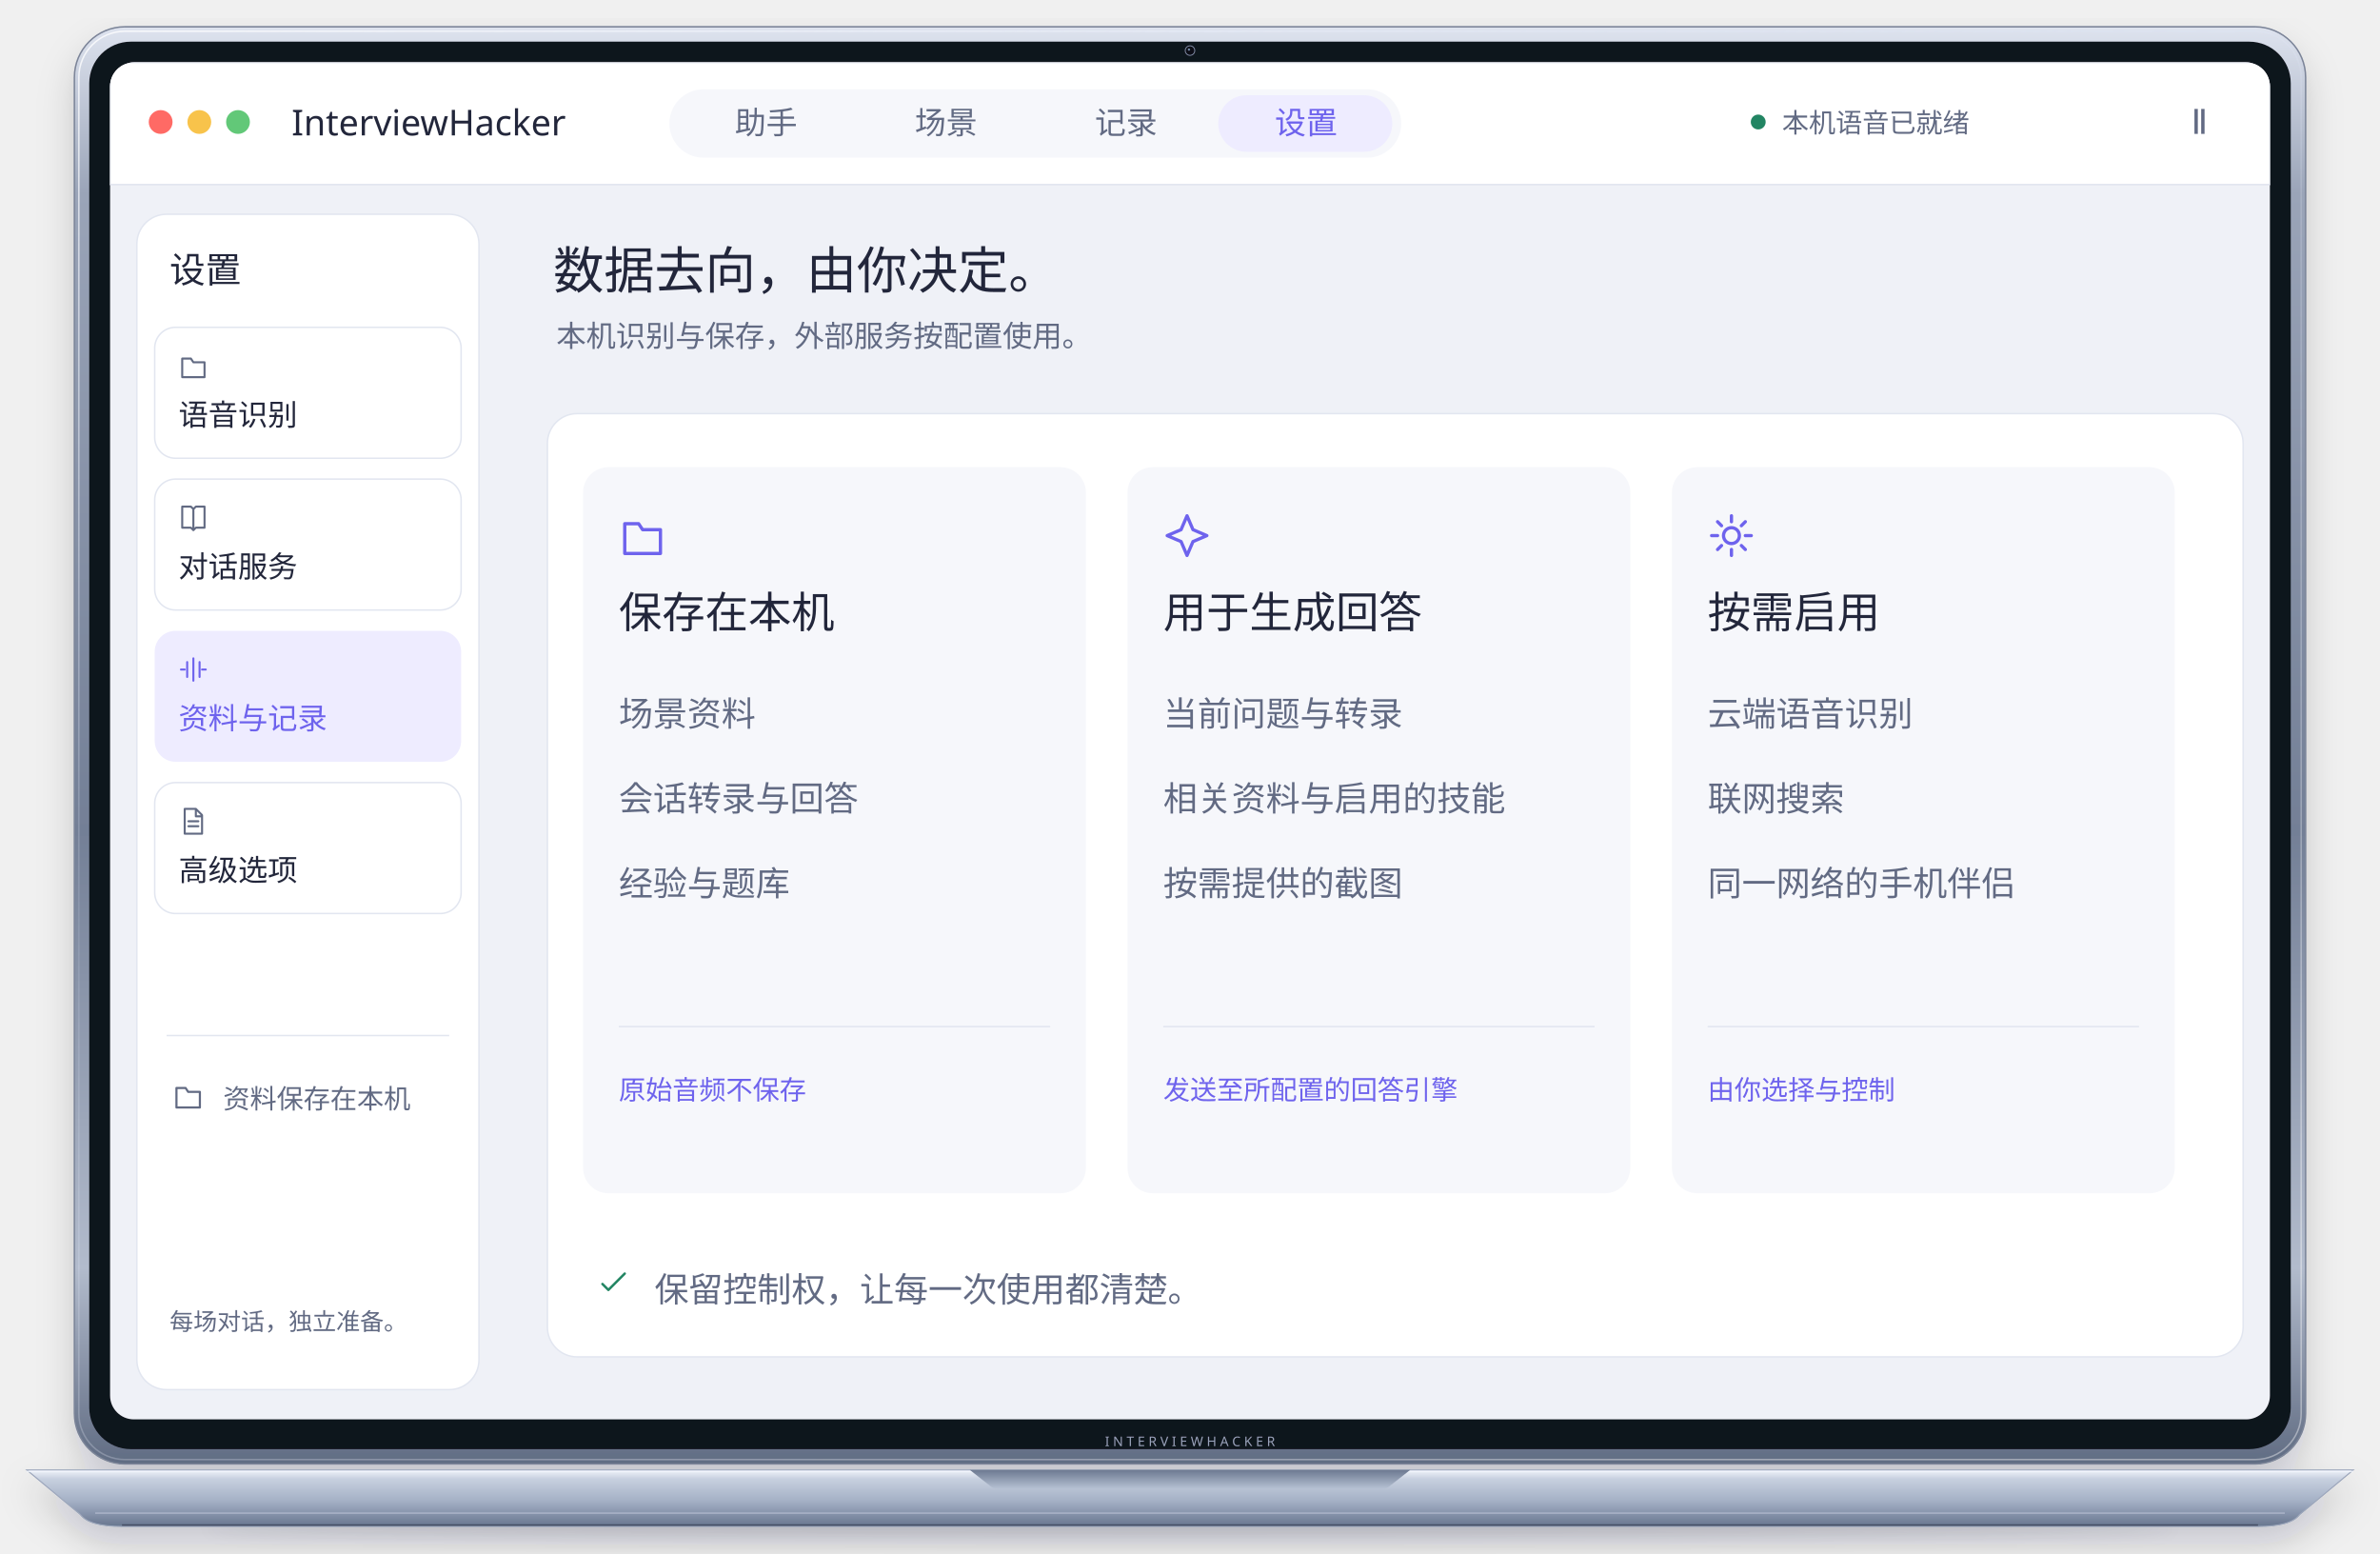
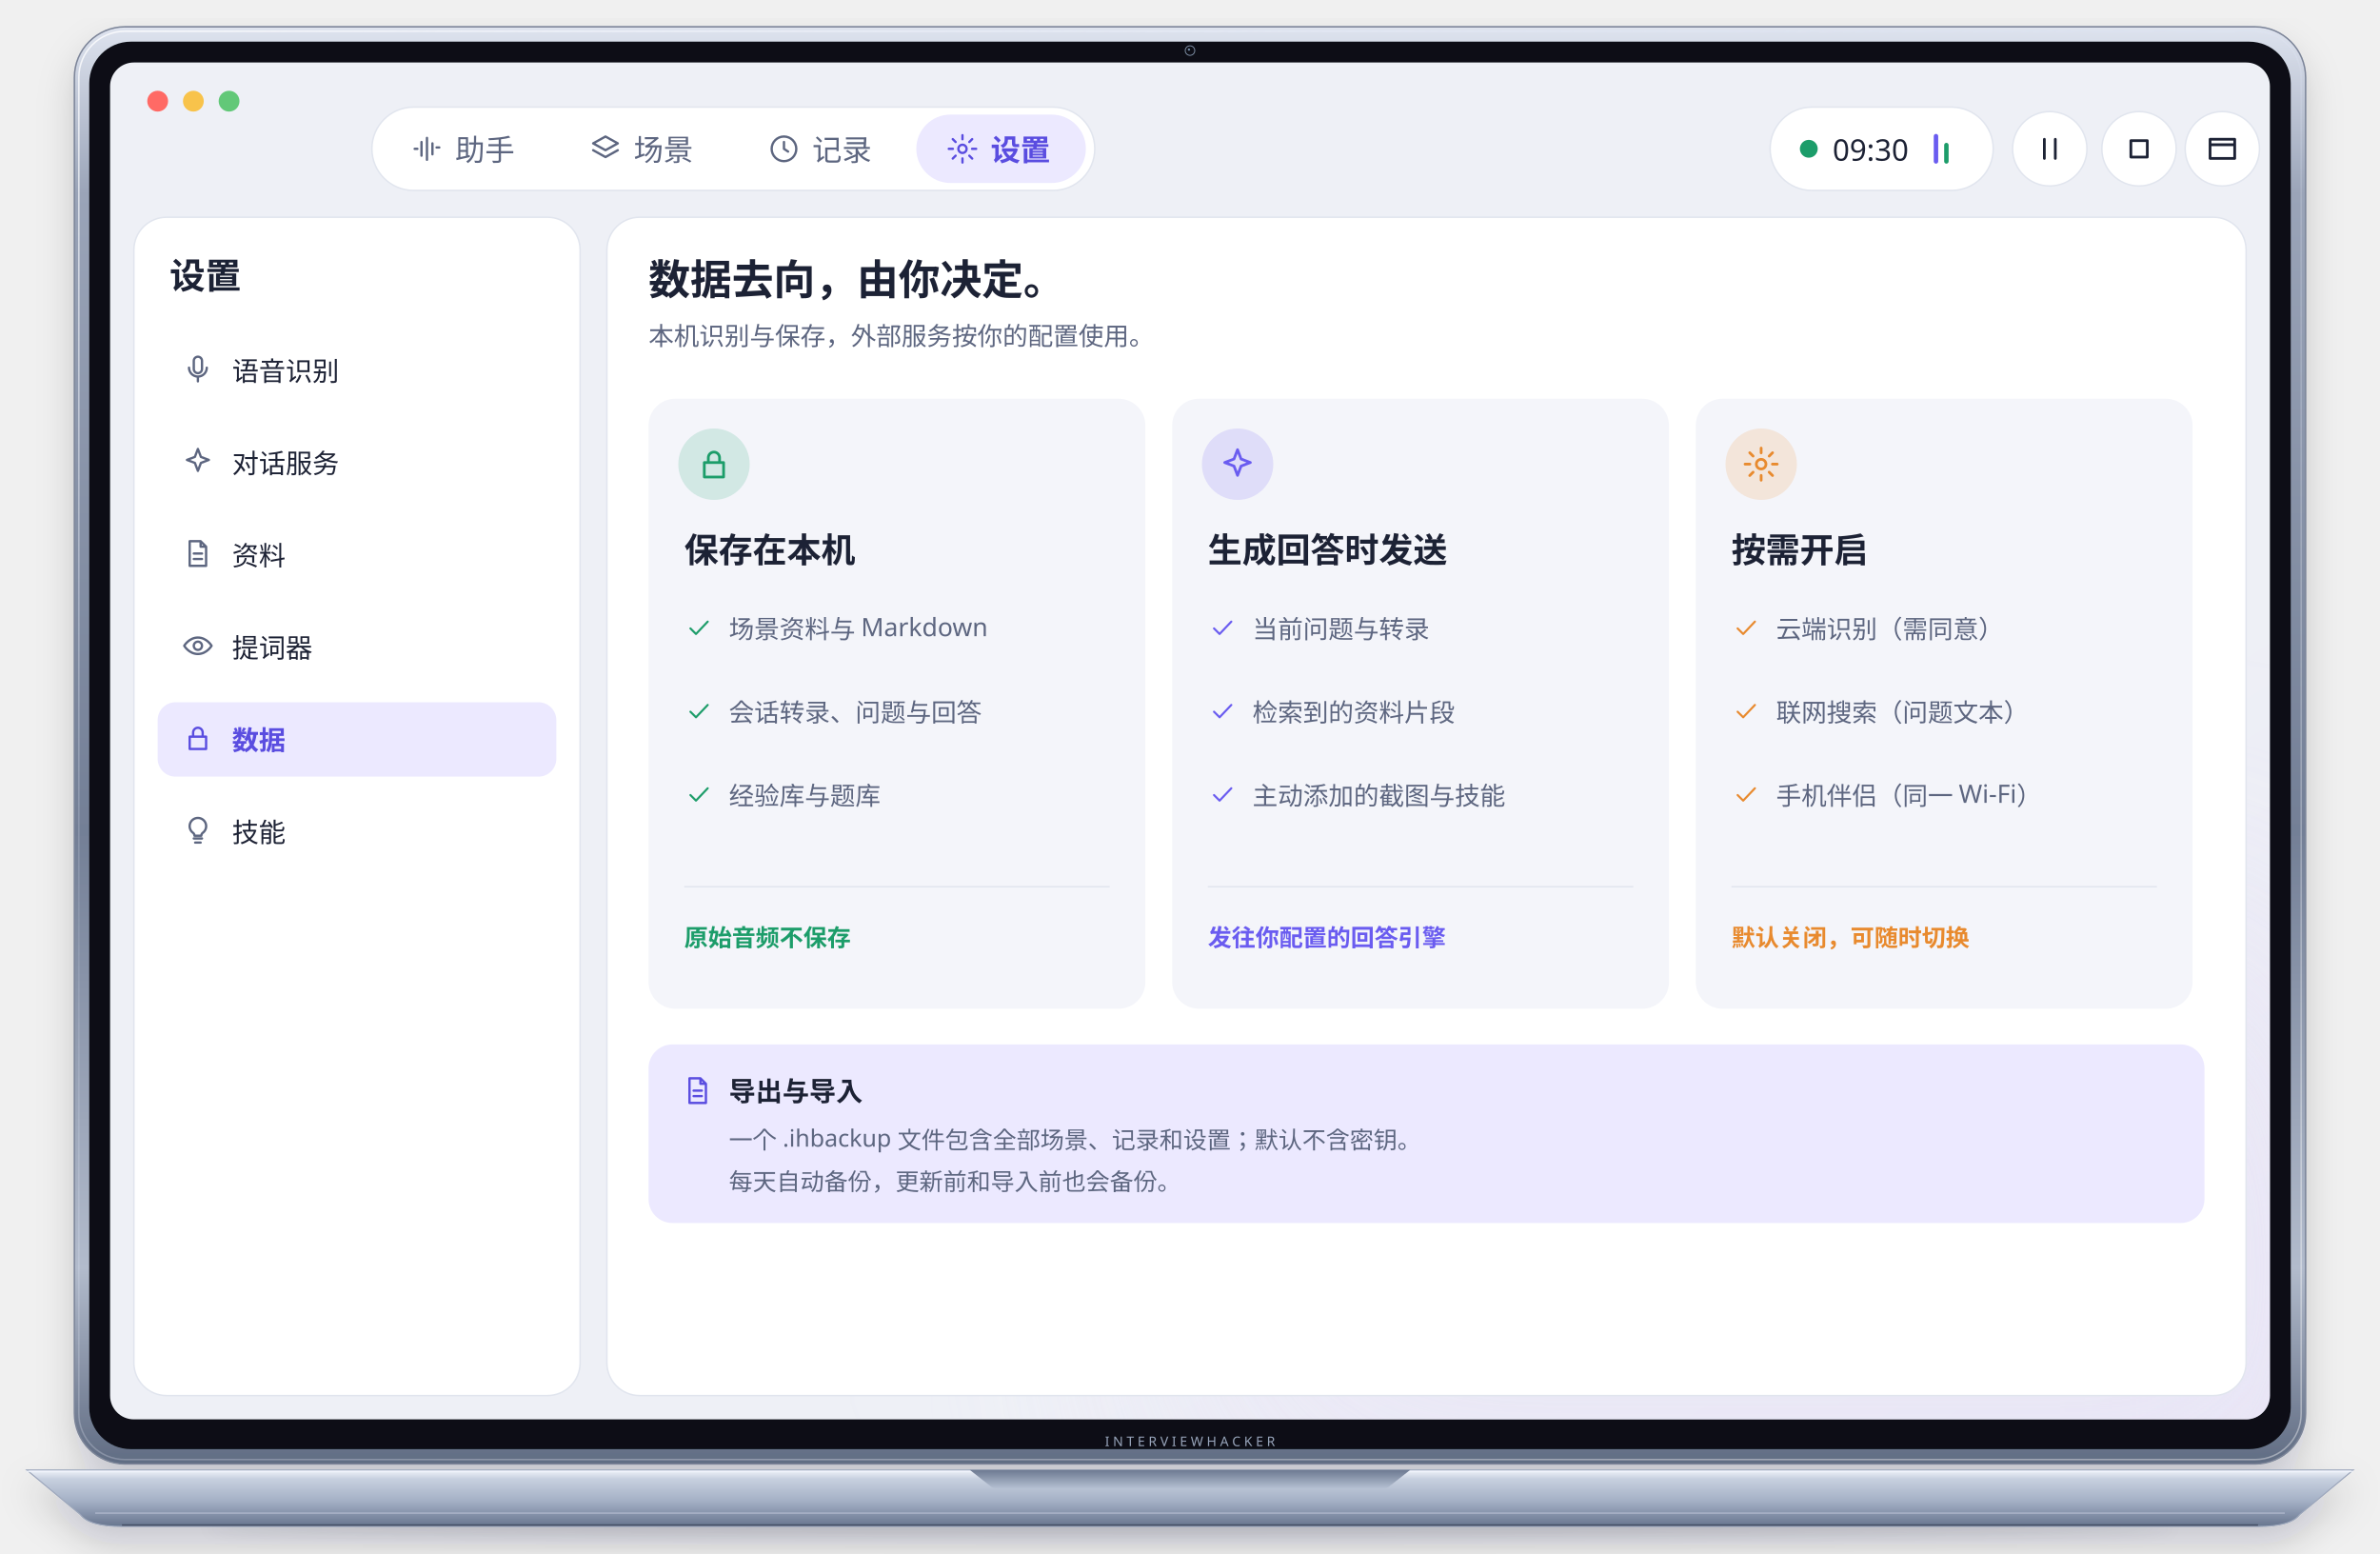
<svg xmlns="http://www.w3.org/2000/svg" width="1600" height="1044" viewBox="0 0 1600 1044" fill="none">
  <defs>
    <linearGradient id="accent" x1="0" y1="0" x2="1" y2="1">
      <stop stop-color="#7265ed" />
      <stop offset="1" stop-color="#9769ee" />
+     </linearGradient>
+     <linearGradient id="canvas" x1="0" y1="0" x2="1" y2="1">
+       <stop stop-color="#eef0f6" />
+       <stop offset=".7" stop-color="#eef0f6" />
+       <stop offset="1" stop-color="#e9e6f6" />
+     </linearGradient>
+     <linearGradient id="room" x1="0" y1="0" x2="1" y2="1">
+       <stop stop-color="#3a4258" />
+       <stop offset="1" stop-color="#1f2434" />
    </linearGradient>
    <linearGradient id="metal" x1="0" y1="0" x2="0" y2="1">
      <stop stop-color="#e1e6f1" />
      <stop offset=".12" stop-color="#9aa4b8" />
      <stop offset=".56" stop-color="#737f96" />
      <stop offset=".86" stop-color="#b2bbcc" />
      <stop offset="1" stop-color="#5d6980" />
    </linearGradient>
    <linearGradient id="rim-light" x1="0" y1="0" x2=".7" y2="1">
      <stop stop-color="#fff" stop-opacity=".8" />
      <stop offset=".42" stop-color="#e0e8fb" stop-opacity=".14" />
      <stop offset="1" stop-color="#fff" stop-opacity=".4" />
    </linearGradient>
    <linearGradient id="base" x1="0" y1="0" x2="0" y2="1">
      <stop stop-color="#f0f3fa" />
      <stop offset=".16" stop-color="#c7d0df" />
      <stop offset=".55" stop-color="#a4b0c5" />
      <stop offset="1" stop-color="#67758f" />
    </linearGradient>
    <linearGradient id="notch" x1="0" y1="0" x2="0" y2="1">
      <stop stop-color="#6c7991" />
      <stop offset="1" stop-color="#b8c3d5" />
    </linearGradient>
    <clipPath id="display">
      <rect x="74" y="42" width="1452" height="912" rx="16" />
    </clipPath>
    <filter id="device-shadow" x="-8%" y="-6%" width="116%" height="126%">
      <feDropShadow dx="0" dy="12" stdDeviation="12" flood-color="#0d1426" flood-opacity=".17" />
    </filter>
    <filter id="contact-shadow" x="-10%" y="-100%" width="120%" height="300%">
      <feGaussianBlur stdDeviation="6" />
    </filter>
+     <filter id="soft-glow" x="-50%" y="-50%" width="200%" height="200%">
+       <feGaussianBlur stdDeviation="90" />
+     </filter>
    <filter id="card-shadow" x="-20%" y="-20%" width="140%" height="160%">
-       <feDropShadow dx="0" dy="15" stdDeviation="17" flood-color="#0d1426" flood-opacity=".16" />
+       <feDropShadow dx="0" dy="18" stdDeviation="20" flood-color="#05070d" flood-opacity=".45" />
    </filter>
    <filter id="phone-shadow" x="-20%" y="-10%" width="140%" height="130%">
      <feDropShadow dx="0" dy="12" stdDeviation="10" flood-color="#0d1426" flood-opacity=".18" />
    </filter>
  </defs>
  <g font-family="'HarmonyOS Sans SC','PingFang SC','Microsoft YaHei',sans-serif" text-rendering="geometricPrecision">
    <ellipse cx="800" cy="1026" rx="660" ry="6" fill="#101626" opacity=".16" filter="url(#contact-shadow)" />
    <g filter="url(#device-shadow)">
      <rect x="50" y="18" width="1500" height="966" rx="34" fill="url(#metal)" stroke="#7b8498" />
      <rect x="53" y="21" width="1494" height="960" rx="31" fill="none" stroke="url(#rim-light)" />
-       <rect x="60" y="28" width="1480" height="946" rx="28" fill="#10131b" stroke="none" />
-       <path d="M87 42H1513" stroke="#bfc8db" stroke-opacity=".25" />
+       <rect x="60" y="28" width="1480" height="946" rx="28" fill="#0c0f16" stroke="none" />
      <circle cx="800" cy="34" r="3.2" fill="#090d15" stroke="#8491aa" stroke-width=".6" />
      <circle cx="799.3" cy="33.3" r=".8" fill="#7186a5" />
      <g clip-path="url(#display)">
-         <rect x="74" y="42" width="1452" height="912" rx="16" fill="#eff1f7" stroke="none" />
-         <rect x="74" y="42" width="1452" height="82" rx="0" fill="#ffffff" stroke="#e2e6f0" />
-         <path d="M74 124H1526" stroke="#e2e6f0" />
-         <circle cx="108" cy="82" r="8" fill="#ff6a65" />
-         <circle cx="134" cy="82" r="8" fill="#f8c34b" />
-         <circle cx="160" cy="82" r="8" fill="#62c878" />
-         <text x="196" y="91" font-size="24" font-weight="500" fill="#24283b">InterviewHacker</text>
-         <rect x="450" y="60" width="492" height="46" rx="23" fill="#f6f7fb" stroke="none" />
-         <text x="515" y="90" font-size="21" font-weight="500" fill="#626b83" text-anchor="middle">助手</text>
-         <text x="636" y="90" font-size="21" font-weight="500" fill="#626b83" text-anchor="middle">场景</text>
-         <text x="757" y="90" font-size="21" font-weight="500" fill="#626b83" text-anchor="middle">记录</text>
-         <rect x="819" y="64" width="117" height="38" rx="19" fill="#eeecff" stroke="none" />
-         <text x="878" y="90" font-size="21" font-weight="500" fill="#6e63ed" text-anchor="middle">设置</text>
-         <circle cx="1182" cy="82" r="5" fill="#248563" />
-         <text x="1198" y="89" font-size="18" font-weight="400" fill="#626b83">本机语音已就绪</text>
-         <text x="1473" y="90" font-size="23" font-weight="400" fill="#626b83">Ⅱ</text>
-         <rect x="92" y="144" width="230" height="790" rx="20" fill="#ffffff" stroke="#e2e6f0" />
-         <text x="114" y="190" font-size="24" font-weight="500" fill="#24283b">设置</text>
-         <rect x="104" y="220" width="206" height="88" rx="14" fill="#ffffff" stroke="#e2e6f0" />
-         <g transform="translate(120 236) scale(0.8333333)" fill="none" stroke="#626b83" stroke-width="1.65" stroke-linecap="round" stroke-linejoin="round">
-           <path d="M3 6h7l2 3h9v12H3z" />
-         </g>
-         <text x="120" y="286" font-size="20" font-weight="400" fill="#24283b">语音识别</text>
-         <rect x="104" y="322" width="206" height="88" rx="14" fill="#ffffff" stroke="#e2e6f0" />
-         <g transform="translate(120 338) scale(0.8333333)" fill="none" stroke="#626b83" stroke-width="1.65" stroke-linecap="round" stroke-linejoin="round">
-           <path d="M3 3h7l2 2 2-2h7v17h-7l-2 2-2-2H3zM12 5v17" />
-         </g>
-         <text x="120" y="388" font-size="20" font-weight="400" fill="#24283b">对话服务</text>
-         <rect x="104" y="424" width="206" height="88" rx="14" fill="#eeecff" stroke="none" />
-         <g transform="translate(120 440) scale(0.8333333)" fill="none" stroke="#6e63ed" stroke-width="1.65" stroke-linecap="round" stroke-linejoin="round">
-           <path d="M2 12h3m2-6v12m5-15v18m5-15v12m2-6h3" />
-         </g>
-         <text x="120" y="490" font-size="20" font-weight="500" fill="#6e63ed">资料与记录</text>
-         <rect x="104" y="526" width="206" height="88" rx="14" fill="#ffffff" stroke="#e2e6f0" />
-         <g transform="translate(120 542) scale(0.8333333)" fill="none" stroke="#626b83" stroke-width="1.65" stroke-linecap="round" stroke-linejoin="round">
-           <path d="M5 2h9l5 5v15H5zM14 2v6h5M8 12h8M8 16h8" />
-         </g>
-         <text x="120" y="592" font-size="20" font-weight="400" fill="#24283b">高级选项</text>
-         <path d="M112 696H302" stroke="#e2e6f0" />
-         <g transform="translate(116 726) scale(0.875)" fill="none" stroke="#626b83" stroke-width="1.65" stroke-linecap="round" stroke-linejoin="round">
-           <path d="M3 6h7l2 3h9v12H3z" />
-         </g>
-         <text x="150" y="745" font-size="18" font-weight="400" fill="#626b83">资料保存在本机</text>
-         <text x="114" y="894" font-size="16" font-weight="400" fill="#626b83">每场对话，独立准备。</text>
-         <text x="372" y="194" font-size="34" font-weight="500" fill="#24283b">数据去向，由你决定。</text>
-         <text x="374" y="233" font-size="20" font-weight="400" fill="#626b83">本机识别与保存，外部服务按配置使用。</text>
-         <rect x="368" y="278" width="1140" height="634" rx="20" fill="#ffffff" stroke="#e2e6f0" />
-         <rect x="392" y="314" width="338" height="488" rx="17" fill="#f6f7fb" stroke="none" />
-         <g transform="translate(416 344) scale(1.333333)" fill="none" stroke="#6e63ed" stroke-width="1.65" stroke-linecap="round" stroke-linejoin="round">
-           <path d="M3 6h7l2 3h9v12H3z" />
-         </g>
-         <text x="416" y="422" font-size="29" font-weight="500" fill="#24283b">保存在本机</text>
-         <text x="416" y="488" font-size="23" font-weight="400" fill="#626b83">场景资料</text>
-         <text x="416" y="545" font-size="23" font-weight="400" fill="#626b83">会话转录与回答</text>
-         <text x="416" y="602" font-size="23" font-weight="400" fill="#626b83">经验与题库</text>
-         <path d="M416 690H706" stroke="#e2e6f0" />
-         <text x="416" y="739" font-size="18" font-weight="500" fill="#6e63ed">原始音频不保存</text>
-         <rect x="758" y="314" width="338" height="488" rx="17" fill="#f6f7fb" stroke="none" />
-         <g transform="translate(782 344) scale(1.333333)" fill="none" stroke="#6e63ed" stroke-width="1.65" stroke-linecap="round" stroke-linejoin="round">
-           <path d="m12 2 3 7 7 3-7 3-3 7-3-7-7-3 7-3z" />
-         </g>
-         <text x="782" y="422" font-size="29" font-weight="500" fill="#24283b">用于生成回答</text>
-         <text x="782" y="488" font-size="23" font-weight="400" fill="#626b83">当前问题与转录</text>
-         <text x="782" y="545" font-size="23" font-weight="400" fill="#626b83">相关资料与启用的技能</text>
-         <text x="782" y="602" font-size="23" font-weight="400" fill="#626b83">按需提供的截图</text>
-         <path d="M782 690H1072" stroke="#e2e6f0" />
-         <text x="782" y="739" font-size="18" font-weight="500" fill="#6e63ed">发送至所配置的回答引擎</text>
-         <rect x="1124" y="314" width="338" height="488" rx="17" fill="#f6f7fb" stroke="none" />
-         <g transform="translate(1148 344) scale(1.333333)" fill="none" stroke="#6e63ed" stroke-width="1.65" stroke-linecap="round" stroke-linejoin="round">
-           <path d="M12 8a4 4 0 1 0 0 8 4 4 0 0 0 0-8M12 2v3m0 14v3M2 12h3m14 0h3M5 5l2 2m10 10 2 2M5 19l2-2M17 7l2-2" />
-         </g>
-         <text x="1148" y="422" font-size="29" font-weight="500" fill="#24283b">按需启用</text>
-         <text x="1148" y="488" font-size="23" font-weight="400" fill="#626b83">云端语音识别</text>
-         <text x="1148" y="545" font-size="23" font-weight="400" fill="#626b83">联网搜索</text>
-         <text x="1148" y="602" font-size="23" font-weight="400" fill="#626b83">同一网络的手机伴侣</text>
-         <path d="M1148 690H1438" stroke="#e2e6f0" />
-         <text x="1148" y="739" font-size="18" font-weight="500" fill="#6e63ed">由你选择与控制</text>
-         <g transform="translate(400 851) scale(1)" fill="none" stroke="#248563" stroke-width="1.65" stroke-linecap="round" stroke-linejoin="round">
-           <path d="m5 12 4 4L20 5" />
-         </g>
-         <text x="440" y="875" font-size="23" font-weight="400" fill="#626b83">保留控制权，让每一次使用都清楚。</text>
+         <rect x="74" y="42" width="1452" height="912" rx="16" fill="url(#canvas)" stroke="none" />
+         <ellipse cx="1300" cy="900" rx="520" ry="260" fill="#e9e6f6" opacity=".7" filter="url(#soft-glow)" />
+         <circle cx="106" cy="68" r="7" fill="#ff6a65" />
+         <circle cx="130" cy="68" r="7" fill="#f8c34b" />
+         <circle cx="154" cy="68" r="7" fill="#62c878" />
+         <rect x="250" y="72" width="486" height="56" rx="28" fill="#ffffff" stroke="#e1e5ee" />
+         <g transform="translate(276 89) scale(0.92)" fill="none" stroke="#5d6680" stroke-width="1.7" stroke-linecap="round" stroke-linejoin="round">
+           <path d="M3 12h2m3-5v10m4-13v16m4-12v8m3-5h2" />
+         </g>
+         <text x="306" y="108" font-size="20" font-weight="500" fill="#5d6680">助手</text>
+         <g transform="translate(396 89) scale(0.92)" fill="none" stroke="#5d6680" stroke-width="1.7" stroke-linecap="round" stroke-linejoin="round">
+           <path d="m12 3 9 5-9 5-9-5zM3 13l9 5 9-5" />
+         </g>
+         <text x="426" y="108" font-size="20" font-weight="500" fill="#5d6680">场景</text>
+         <g transform="translate(516 89) scale(0.92)" fill="none" stroke="#5d6680" stroke-width="1.7" stroke-linecap="round" stroke-linejoin="round">
+           <path d="M12 7v5l3 2M21 12a9 9 0 1 1-18 0 9 9 0 0 1 18 0" />
+         </g>
+         <text x="546" y="108" font-size="20" font-weight="500" fill="#5d6680">记录</text>
+         <rect x="616" y="77" width="114" height="46" rx="23" fill="#ece9ff" stroke="none" />
+         <g transform="translate(636 89) scale(0.92)" fill="none" stroke="#5a4de0" stroke-width="1.7" stroke-linecap="round" stroke-linejoin="round">
+           <path d="M12 9a3 3 0 1 0 0 6 3 3 0 0 0 0-6M12 2v3m0 14v3M2 12h3m14 0h3M4.9 4.9l2.1 2.1m10 10 2.1 2.1M4.9 19.1 7 17M17 7l2.1-2.1" />
+         </g>
+         <text x="666" y="108" font-size="20" font-weight="600" fill="#5a4de0">设置</text>
+         <rect x="1190" y="72" width="150" height="56" rx="28" fill="#ffffff" stroke="#e1e5ee" />
+         <circle cx="1216" cy="100" r="6" fill="#1f9d6a" />
+         <text x="1232" y="108" font-size="20" font-weight="500" fill="#1f2335">09:30</text>
+         <rect x="1300" y="90" width="3" height="20" rx="1.5" fill="#6a5cf0" stroke="none" />
+         <rect x="1307" y="96" width="3" height="14" rx="1.5" fill="#1f9d6a" stroke="none" />
+         <circle cx="1378" cy="100" r="25" fill="#ffffff" stroke="#e1e5ee" />
+         <g transform="translate(1367 89) scale(0.92)" fill="none" stroke="#1f2335" stroke-width="2" stroke-linecap="round" stroke-linejoin="round">
+           <path d="M8 5v14M16 5v14" />
+         </g>
+         <circle cx="1438" cy="100" r="25" fill="#ffffff" stroke="#e1e5ee" />
+         <g transform="translate(1427 89) scale(0.92)" fill="none" stroke="#1f2335" stroke-width="2" stroke-linecap="round" stroke-linejoin="round">
+           <path d="M6 6h12v12H6z" />
+         </g>
+         <circle cx="1494" cy="100" r="25" fill="#ffffff" stroke="#e1e5ee" />
+         <g transform="translate(1483 89) scale(0.92)" fill="none" stroke="#1f2335" stroke-width="2" stroke-linecap="round" stroke-linejoin="round">
+           <path d="M3 5h18v14H3zM3 9h18" />
+         </g>
+         <rect x="90" y="146" width="300" height="792" rx="22" fill="#ffffff" stroke="#e1e5ee" />
+         <text x="114" y="194" font-size="24" font-weight="600" fill="#1f2335">设置</text>
+         <rect x="106" y="224" width="268" height="50" rx="12" fill="none" stroke="none" />
+         <g transform="translate(122 237) scale(0.92)" fill="none" stroke="#5d6680" stroke-width="1.7" stroke-linecap="round" stroke-linejoin="round">
+           <path d="M9 6a3 3 0 0 1 6 0v6a3 3 0 0 1-6 0zM5.5 11a6.5 6.5 0 0 0 13 0M12 17.5V21" />
+         </g>
+         <text x="156" y="256" font-size="18" font-weight="500" fill="#1f2335">语音识别</text>
+         <rect x="106" y="286" width="268" height="50" rx="12" fill="none" stroke="none" />
+         <g transform="translate(122 299) scale(0.92)" fill="none" stroke="#5d6680" stroke-width="1.7" stroke-linecap="round" stroke-linejoin="round">
+           <path d="m12 3 2.2 5.8L20 11l-5.8 2.2L12 19l-2.2-5.8L4 11l5.8-2.2z" />
+         </g>
+         <text x="156" y="318" font-size="18" font-weight="500" fill="#1f2335">对话服务</text>
+         <rect x="106" y="348" width="268" height="50" rx="12" fill="none" stroke="none" />
+         <g transform="translate(122 361) scale(0.92)" fill="none" stroke="#5d6680" stroke-width="1.7" stroke-linecap="round" stroke-linejoin="round">
+           <path d="M6 3h8l4 4v14H6zM14 3v4h4M9 12h6M9 16h6" />
+         </g>
+         <text x="156" y="380" font-size="18" font-weight="500" fill="#1f2335">资料</text>
+         <rect x="106" y="410" width="268" height="50" rx="12" fill="none" stroke="none" />
+         <g transform="translate(122 423) scale(0.92)" fill="none" stroke="#5d6680" stroke-width="1.7" stroke-linecap="round" stroke-linejoin="round">
+           <path d="M2 12s3.5-6 10-6 10 6 10 6-3.5 6-10 6S2 12 2 12zM12 9a3 3 0 1 0 0 6 3 3 0 0 0 0-6" />
+         </g>
+         <text x="156" y="442" font-size="18" font-weight="500" fill="#1f2335">提词器</text>
+         <rect x="106" y="472" width="268" height="50" rx="12" fill="#ece9ff" stroke="none" />
+         <g transform="translate(122 485) scale(0.92)" fill="none" stroke="#5a4de0" stroke-width="1.7" stroke-linecap="round" stroke-linejoin="round">
+           <path d="M6 11h12v9H6zM8.5 11V8a3.5 3.5 0 0 1 7 0v3" />
+         </g>
+         <text x="156" y="504" font-size="18" font-weight="600" fill="#5a4de0">数据</text>
+         <rect x="106" y="534" width="268" height="50" rx="12" fill="none" stroke="none" />
+         <g transform="translate(122 547) scale(0.92)" fill="none" stroke="#5d6680" stroke-width="1.7" stroke-linecap="round" stroke-linejoin="round">
+           <path d="M9 18h6M10 21h4M12 3a6 6 0 0 0-3.5 10.9c.6.5 1 1.2 1 2.1h5c0-.9.4-1.6 1-2.1A6 6 0 0 0 12 3" />
+         </g>
+         <text x="156" y="566" font-size="18" font-weight="500" fill="#1f2335">技能</text>
+         <rect x="408" y="146" width="1102" height="792" rx="22" fill="#ffffff" stroke="#e1e5ee" />
+         <text x="436" y="198" font-size="28" font-weight="600" fill="#1f2335">数据去向，由你决定。</text>
+         <text x="436" y="232" font-size="17" font-weight="400" fill="#5d6680">本机识别与保存，外部服务按你的配置使用。</text>
+         <rect x="436" y="268" width="334" height="410" rx="18" fill="#f4f5fa" stroke="none" />
+         <circle cx="480" cy="312" r="24" fill="#1f9d6a" fill-opacity=".16" />
+         <g transform="translate(467 299) scale(1.08)" fill="none" stroke="#1f9d6a" stroke-width="1.7" stroke-linecap="round" stroke-linejoin="round">
+           <path d="M6 11h12v9H6zM8.5 11V8a3.5 3.5 0 0 1 7 0v3" />
+         </g>
+         <text x="460" y="378" font-size="23" font-weight="600" fill="#1f2335">保存在本机</text>
+         <g transform="translate(460 412) scale(0.83)" fill="none" stroke="#1f9d6a" stroke-width="1.7" stroke-linecap="round" stroke-linejoin="round">
+           <path d="m5 12.5 4.5 4.5L19 7" />
+         </g>
+         <text x="490" y="429" font-size="17" font-weight="400" fill="#5d6680">场景资料与 Markdown</text>
+         <g transform="translate(460 468) scale(0.83)" fill="none" stroke="#1f9d6a" stroke-width="1.7" stroke-linecap="round" stroke-linejoin="round">
+           <path d="m5 12.5 4.5 4.5L19 7" />
+         </g>
+         <text x="490" y="485" font-size="17" font-weight="400" fill="#5d6680">会话转录、问题与回答</text>
+         <g transform="translate(460 524) scale(0.83)" fill="none" stroke="#1f9d6a" stroke-width="1.7" stroke-linecap="round" stroke-linejoin="round">
+           <path d="m5 12.5 4.5 4.5L19 7" />
+         </g>
+         <text x="490" y="541" font-size="17" font-weight="400" fill="#5d6680">经验库与题库</text>
+         <path d="M460 596L746 596" stroke="#e1e5ee" />
+         <text x="460" y="636" font-size="16" font-weight="600" fill="#1f9d6a">原始音频不保存</text>
+         <rect x="788" y="268" width="334" height="410" rx="18" fill="#f4f5fa" stroke="none" />
+         <circle cx="832" cy="312" r="24" fill="#6a5cf0" fill-opacity=".16" />
+         <g transform="translate(819 299) scale(1.08)" fill="none" stroke="#6a5cf0" stroke-width="1.7" stroke-linecap="round" stroke-linejoin="round">
+           <path d="m12 3 2.2 5.8L20 11l-5.8 2.2L12 19l-2.2-5.8L4 11l5.8-2.2z" />
+         </g>
+         <text x="812" y="378" font-size="23" font-weight="600" fill="#1f2335">生成回答时发送</text>
+         <g transform="translate(812 412) scale(0.83)" fill="none" stroke="#6a5cf0" stroke-width="1.7" stroke-linecap="round" stroke-linejoin="round">
+           <path d="m5 12.5 4.5 4.5L19 7" />
+         </g>
+         <text x="842" y="429" font-size="17" font-weight="400" fill="#5d6680">当前问题与转录</text>
+         <g transform="translate(812 468) scale(0.83)" fill="none" stroke="#6a5cf0" stroke-width="1.7" stroke-linecap="round" stroke-linejoin="round">
+           <path d="m5 12.5 4.5 4.5L19 7" />
+         </g>
+         <text x="842" y="485" font-size="17" font-weight="400" fill="#5d6680">检索到的资料片段</text>
+         <g transform="translate(812 524) scale(0.83)" fill="none" stroke="#6a5cf0" stroke-width="1.7" stroke-linecap="round" stroke-linejoin="round">
+           <path d="m5 12.5 4.5 4.5L19 7" />
+         </g>
+         <text x="842" y="541" font-size="17" font-weight="400" fill="#5d6680">主动添加的截图与技能</text>
+         <path d="M812 596L1098 596" stroke="#e1e5ee" />
+         <text x="812" y="636" font-size="16" font-weight="600" fill="#6a5cf0">发往你配置的回答引擎</text>
+         <rect x="1140" y="268" width="334" height="410" rx="18" fill="#f4f5fa" stroke="none" />
+         <circle cx="1184" cy="312" r="24" fill="#e88a2e" fill-opacity=".16" />
+         <g transform="translate(1171 299) scale(1.08)" fill="none" stroke="#e88a2e" stroke-width="1.7" stroke-linecap="round" stroke-linejoin="round">
+           <path d="M12 9a3 3 0 1 0 0 6 3 3 0 0 0 0-6M12 2v3m0 14v3M2 12h3m14 0h3M4.9 4.9l2.1 2.1m10 10 2.1 2.1M4.9 19.1 7 17M17 7l2.1-2.1" />
+         </g>
+         <text x="1164" y="378" font-size="23" font-weight="600" fill="#1f2335">按需开启</text>
+         <g transform="translate(1164 412) scale(0.83)" fill="none" stroke="#e88a2e" stroke-width="1.7" stroke-linecap="round" stroke-linejoin="round">
+           <path d="m5 12.5 4.5 4.5L19 7" />
+         </g>
+         <text x="1194" y="429" font-size="17" font-weight="400" fill="#5d6680">云端识别（需同意）</text>
+         <g transform="translate(1164 468) scale(0.83)" fill="none" stroke="#e88a2e" stroke-width="1.7" stroke-linecap="round" stroke-linejoin="round">
+           <path d="m5 12.5 4.5 4.5L19 7" />
+         </g>
+         <text x="1194" y="485" font-size="17" font-weight="400" fill="#5d6680">联网搜索（问题文本）</text>
+         <g transform="translate(1164 524) scale(0.83)" fill="none" stroke="#e88a2e" stroke-width="1.7" stroke-linecap="round" stroke-linejoin="round">
+           <path d="m5 12.5 4.5 4.5L19 7" />
+         </g>
+         <text x="1194" y="541" font-size="17" font-weight="400" fill="#5d6680">手机伴侣（同一 Wi-Fi）</text>
+         <path d="M1164 596L1450 596" stroke="#e1e5ee" />
+         <text x="1164" y="636" font-size="16" font-weight="600" fill="#e88a2e">默认关闭，可随时切换</text>
+         <rect x="436" y="702" width="1046" height="120" rx="16" fill="#ece9ff" stroke="none" />
+         <g transform="translate(458 722) scale(0.92)" fill="none" stroke="#5a4de0" stroke-width="1.7" stroke-linecap="round" stroke-linejoin="round">
+           <path d="M6 3h8l4 4v14H6zM14 3v4h4M9 12h6M9 16h6" />
+         </g>
+         <text x="490" y="740" font-size="18" font-weight="600" fill="#1f2335">导出与导入</text>
+         <text x="490" y="772" font-size="16" font-weight="400" fill="#5d6680">一个 .ihbackup 文件包含全部场景、记录和设置；默认不含密钥。</text>
+         <text x="490" y="800" font-size="16" font-weight="400" fill="#5d6680">每天自动备份，更新前和导入前也会备份。</text>
      </g>
-       <path d="M88 44H1511" stroke="#fff" stroke-opacity=".18" />
+       <path d="M88 44H1511" stroke="#fff" stroke-opacity=".14" />
      <text x="800" y="972" font-size="9" font-weight="500" fill="#98a3ba" text-anchor="middle">I N T E R V I E W H A C K E R</text>
      <path d="M18 988H1582L1546 1018Q1540 1026 1518 1026H82Q60 1026 54 1018Z" fill="url(#base)" stroke="#9ca6bb" stroke-width=".8" />
      <path d="M18 989H1582" stroke="#f4f6fd" stroke-opacity=".8" />
      <path d="M652 988H948L934 999Q932 1001 926 1001H674Q668 1001 666 999Z" fill="url(#notch)" />
      <path d="M64 1017H1536" stroke="#f0f3fc" stroke-opacity=".34" />
      <path d="M82 1025H1518" stroke="#3a4356" stroke-opacity=".74" />
    </g>
  </g>
</svg>
